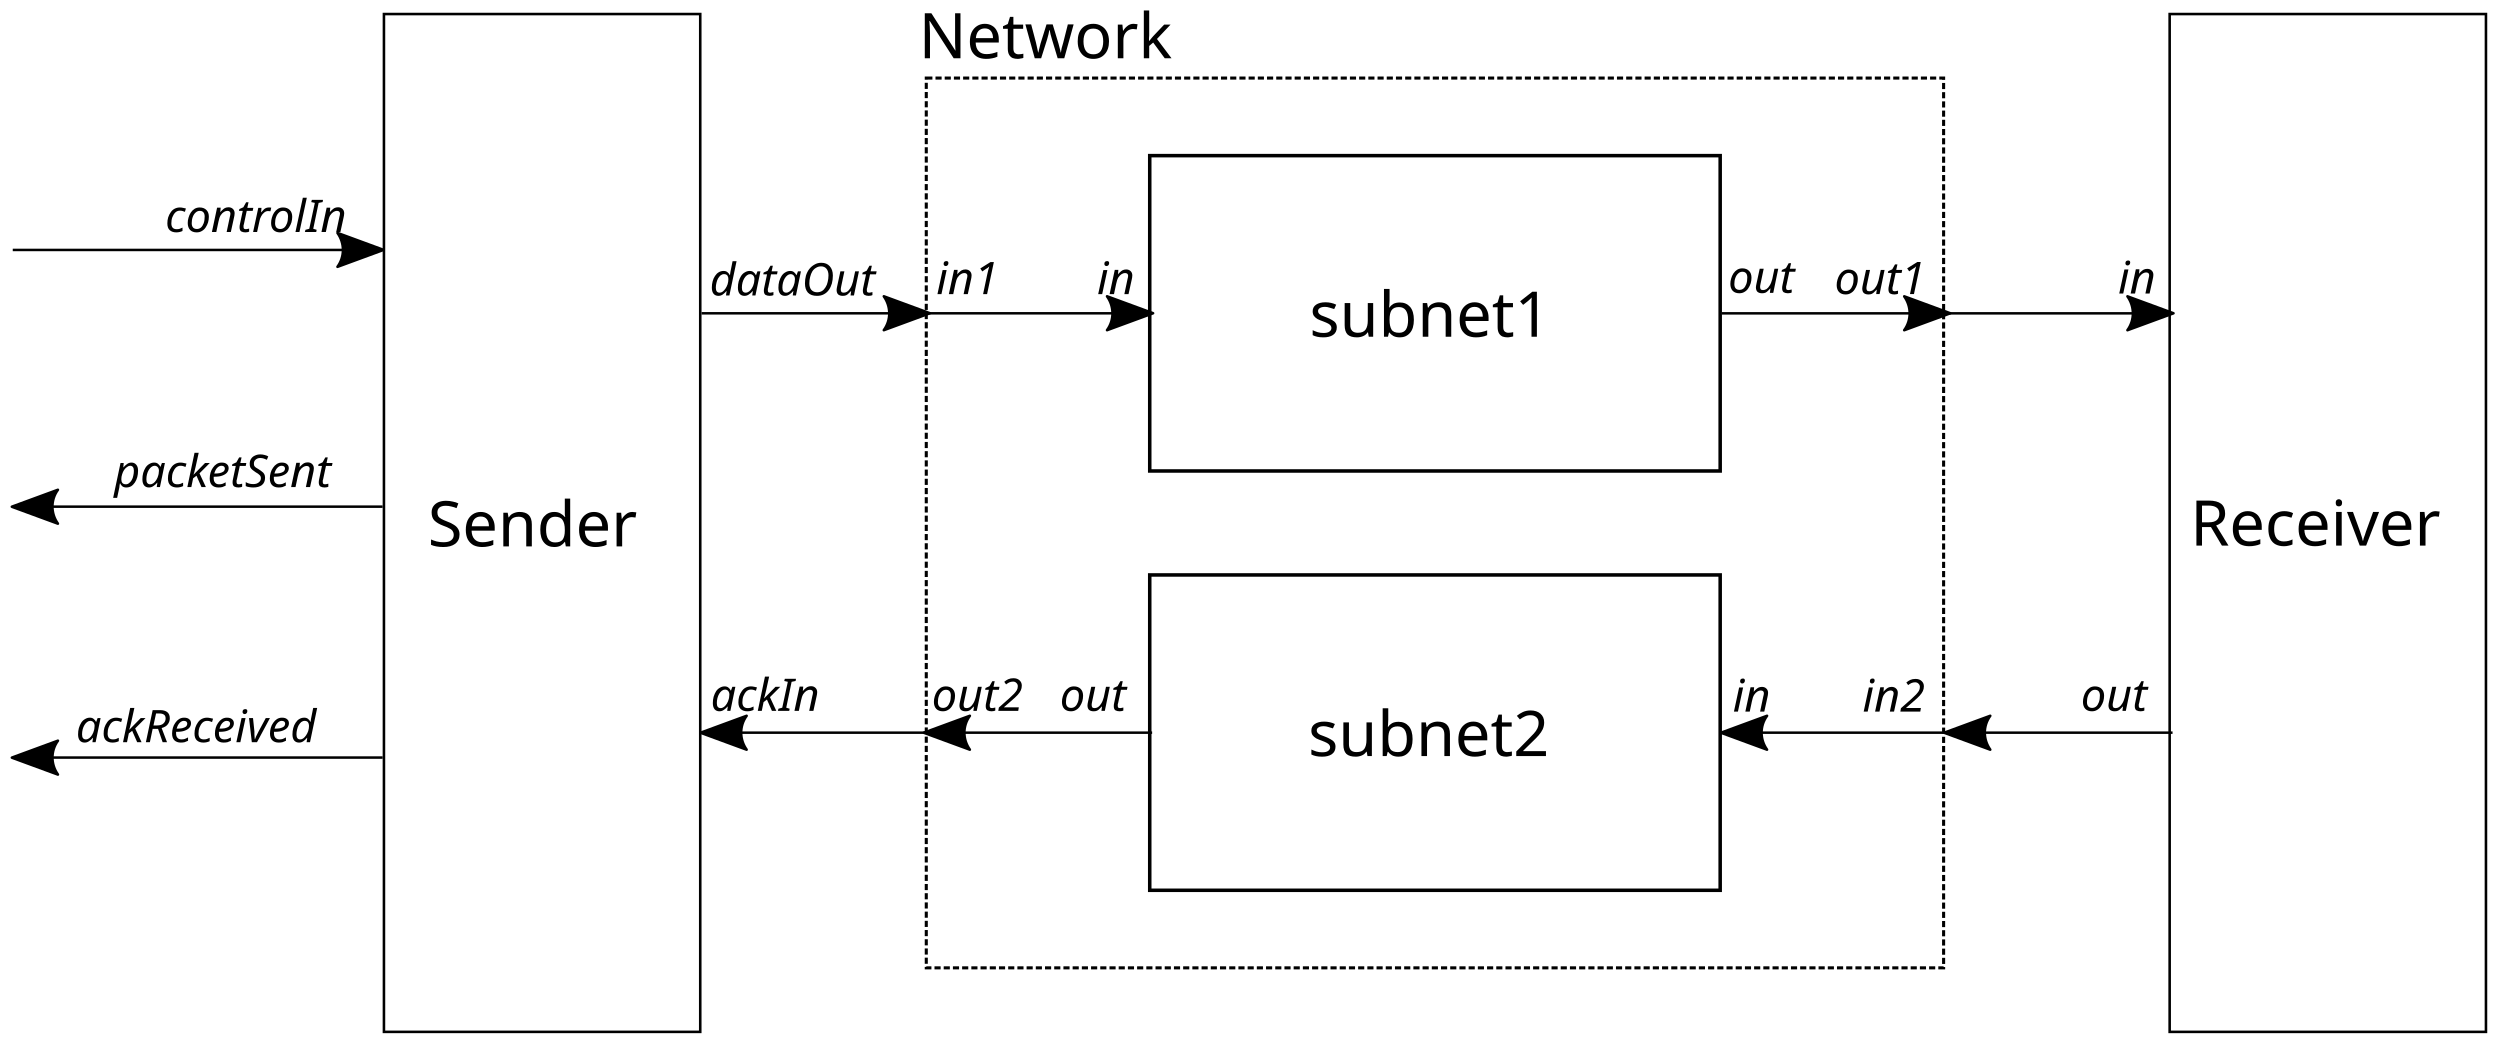
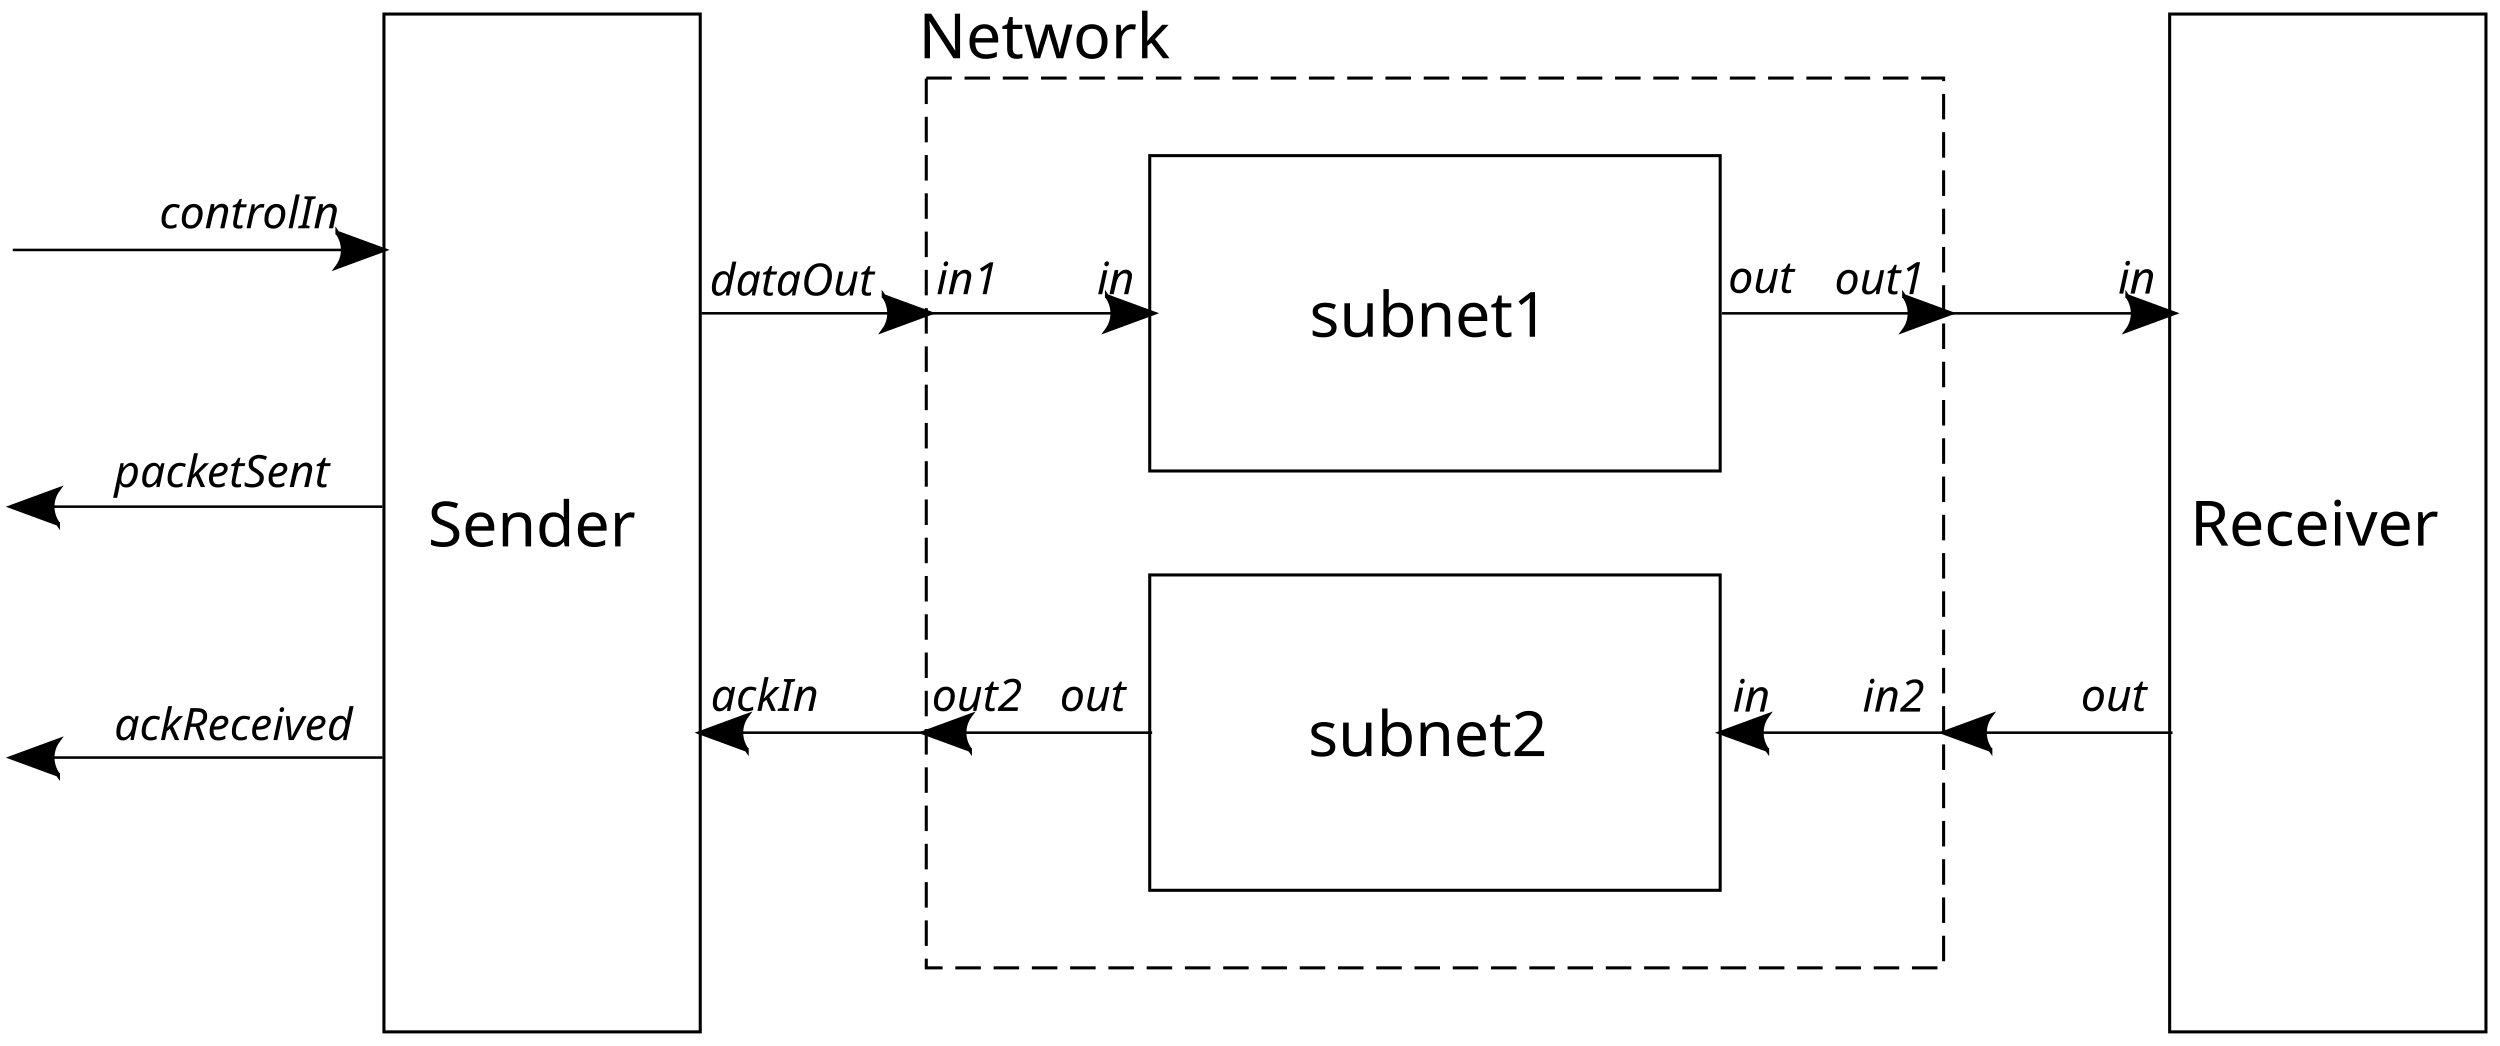
- <svg xmlns="http://www.w3.org/2000/svg" width="196mm" height="82mm" viewBox="0 0 196 82" version="1.1" id="svg8">
-   <defs id="defs2">
-     <marker viewBox="0 0 10 10" markerUnits="userSpaceOnUse" markerWidth="3" markerHeight="3" style="overflow:visible" id="marker7298" refX="0" refY="0" orient="auto">
-       <path transform="matrix(-1.1,0,0,-1.1,-1.1,0)" d="M 8.719,4.034 -2.207,0.016 8.719,-4.002 c -1.745,2.372 -1.735,5.617 -6e-7,8.035 z" style="fill:#000000;fill-opacity:1;fill-rule:evenodd;stroke:#000000;stroke-width:0.625;stroke-linejoin:round;stroke-opacity:1" id="path7296" />
+ <svg xmlns="http://www.w3.org/2000/svg" width="196mm" height="82mm" viewBox="0 0 196 82" version="1.1">
+   <style>
+ 		.svg-arrow {
+ 			stroke:#000000;
+ 		}
+ 		
+ 		.svg-label {
+ 			font-style: italic;
+ 			font-size: 3.5px;
+ 			font-family: sans-serif;
+ 		}
+ 		
+ 		.svg-marker {
+ 			overflow:visible;
+ 		 }
+ 		
+ 		.svg-path {
+ 			fill:none;
+ 			stroke:#000000;
+ 			stroke-width:0.2px;
+ 			stroke-linecap:butt;
+ 			stroke-linejoin:miter;
+ 			stroke-opacity:1;
+ 		 }
+ 		 		 
+ 		 .svg-model {
+ 			fill:none;stroke:#000000;
+ 			stroke-width:0.24;
+ 			stroke-miterlimit:4;
+ 			stroke-opacity:1
+ 		  }
+ 		  
+ 		  .svg-model.svg-coupled {
+ 			stroke-dasharray: 2, 1;
+ 			stroke-dashoffset:0;
+ 		  }
+ 		  
+ 		  .svg-label.large {
+ 			font-style:normal;
+ 			font-size:4.9px;
+ 		  }
+ 	</style>
+   <defs>
+     <marker viewBox="0 0 10 10" markerUnits="userSpaceOnUse" markerWidth="3" markerHeight="3" class="svg-marker" id="marker-1" refX="0" refY="0" orient="auto">
+       <path transform="matrix(-1.1,0,0,-1.1,-1.1,0)" d="M 8.72,4.03 -2.21,0.016 8.72,-4.00 c -1.745,2.37 -1.735,5.62 -6e-7,8.035 z" class="svg-arrow" />
+     </marker>
+     <marker viewBox="0 0 10 10" markerUnits="userSpaceOnUse" markerWidth="3" markerHeight="3" class="svg-marker" id="marker-2" refX="0" refY="0" orient="auto">
+       <path transform="matrix(-1.1,0,0,-1.1,-1.1,0)" d="M 8.72,4.03 -2.21,0.016 8.72,-4.00 c -1.745,2.37 -1.735,5.62 -6e-7,8.035 z" class="svg-arrow" />
+     </marker>
+     <marker viewBox="0 0 10 10" markerUnits="userSpaceOnUse" markerWidth="3" markerHeight="3" class="svg-marker" id="marker-3" refX="0" refY="0" orient="auto">
+       <path transform="matrix(-1.1,0,0,-1.1,-1.1,0)" d="M 8.72,4.03 -2.21,0.016 8.72,-4.00 c -1.745,2.37 -1.735,5.62 -6e-7,8.035 z" class="svg-arrow" />
+     </marker>
+     <marker viewBox="0 0 10 10" markerUnits="userSpaceOnUse" markerWidth="3" markerHeight="3" class="svg-marker" id="marker-4" refX="0" refY="0" orient="auto">
+       <path transform="matrix(-1.1,0,0,-1.1,-1.1,0)" d="M 8.72,4.03 -2.21,0.016 8.72,-4.00 c -1.745,2.37 -1.735,5.62 -6e-7,8.035 z" class="svg-arrow" />
+     </marker>
+     <marker viewBox="0 0 10 10" markerUnits="userSpaceOnUse" markerWidth="3" markerHeight="3" class="svg-marker" id="marker-5" refX="0" refY="0" orient="auto">
+       <path transform="matrix(-1.1,0,0,-1.1,-1.1,0)" d="M 8.72,4.03 -2.21,0.016 8.72,-4.00 c -1.745,2.37 -1.735,5.62 -6e-7,8.035 z" class="svg-arrow" />
+     </marker>
+     <marker viewBox="0 0 10 10" markerUnits="userSpaceOnUse" markerWidth="3" markerHeight="3" class="svg-marker" id="marker-6" refX="0" refY="0" orient="auto">
+       <path transform="matrix(-1.1,0,0,-1.1,-1.1,0)" d="M 8.72,4.03 -2.21,0.016 8.72,-4.00 c -1.745,2.37 -1.735,5.62 -6e-7,8.035 z" class="svg-arrow" />
+     </marker>
+     <marker viewBox="0 0 10 10" markerUnits="userSpaceOnUse" markerWidth="3" markerHeight="3" class="svg-marker" id="marker-7" refX="0" refY="0" orient="auto">
+       <path transform="matrix(-1.1,0,0,-1.1,-1.1,0)" d="M 8.72,4.03 -2.21,0.016 8.72,-4.00 c -1.745,2.37 -1.735,5.62 -6e-7,8.035 z" class="svg-arrow" />
+     </marker>
+     <marker viewBox="0 0 10 10" markerUnits="userSpaceOnUse" markerWidth="3" markerHeight="3" class="svg-marker" id="marker-8" refX="0" refY="0" orient="auto">
+       <path transform="matrix(-1.1,0,0,-1.1,-1.1,0)" d="M 8.72,4.03 -2.21,0.016 8.72,-4.00 c -1.745,2.37 -1.735,5.62 -6e-7,8.035 z" class="svg-arrow" />
+     </marker>
+     <marker viewBox="0 0 10 10" markerUnits="userSpaceOnUse" markerWidth="3" markerHeight="3" class="svg-marker" id="marker-9" refX="0" refY="0" orient="auto">
+       <path transform="matrix(-1.1,0,0,-1.1,-1.1,0)" d="M 8.72,4.03 -2.21,0.016 8.72,-4.00 c -1.745,2.37 -1.735,5.62 -6e-7,8.035 z" class="svg-arrow" />
+     </marker>
+     <marker viewBox="0 0 10 10" markerUnits="userSpaceOnUse" markerWidth="3" markerHeight="3" class="svg-marker" id="marker-10" refX="0" refY="0" orient="auto">
+       <path transform="matrix(-1.1,0,0,-1.1,-1.1,0)" d="M 8.72,4.03 -2.21,0.016 8.72,-4.00 c -1.745,2.37 -1.735,5.62 -6e-7,8.035 z" class="svg-arrow" />
+     </marker>
+     <marker viewBox="0 0 10 10" markerUnits="userSpaceOnUse" markerWidth="3" markerHeight="3" class="svg-marker" id="marker-11" refX="0" refY="0" orient="auto">
+       <path transform="matrix(-1.1,0,0,-1.1,-1.1,0)" d="M 8.72,4.03 -2.21,0.016 8.72,-4.00 c -1.745,2.37 -1.735,5.62 -6e-7,8.035 z" class="svg-arrow" />
    </marker>
  </defs>
-   <g id="layer1" transform="translate(-7,-65)">
-     <path id="l-01" type="link" portA="p-05" portB="p-01" style="fill:none;stroke:#000000;stroke-width:0.196px;stroke-linecap:butt;stroke-linejoin:miter;stroke-opacity:1;marker-end:url(#marker7298)" d="m 79.5,89.563 h 17.5" />
-     <path id="l-02" type="link" portA="p-08" portB="p-04" style="fill:none;stroke:#000000;stroke-width:0.196px;stroke-linecap:butt;stroke-linejoin:miter;stroke-opacity:1;marker-end:url(#marker7298)" d="m 97.327,122.441 h -17.5" />
-     <path id="l-03" type="link" portA="p-12" portB="p-05" style="fill:none;stroke:#000000;stroke-width:0.196px;stroke-linecap:butt;stroke-linejoin:miter;stroke-opacity:1;marker-end:url(#marker7298)" d="m 62,89.563 h 17.5" />
-     <path id="l-04" type="link" portA="p-04" portB="p-16" style="fill:none;stroke:#000000;stroke-width:0.196px;stroke-linecap:butt;stroke-linejoin:miter;stroke-opacity:1;marker-end:url(#marker7298)" d="m 79.827,122.441 h -17.5" />
-     <path id="l-05" type="link" portA="p-02" portB="p-06" style="fill:none;stroke:#000000;stroke-width:0.196px;stroke-linecap:butt;stroke-linejoin:miter;stroke-opacity:1;marker-end:url(#marker7298)" d="m 142,89.566 h 17.5" />
-     <path id="l-06" type="link" portA="p-06" portB="p-09" style="fill:none;stroke:#000000;stroke-width:0.196px;stroke-linecap:butt;stroke-linejoin:miter;stroke-opacity:1;marker-end:url(#marker7298)" d="m 159.5,89.566 h 17.5" />
-     <path id="l-07" type="link" portA="p-03" portB="p-07" style="fill:none;stroke:#000000;stroke-width:0.196px;stroke-linecap:butt;stroke-linejoin:miter;stroke-opacity:1;marker-end:url(#marker7298)" d="m 159.827,122.441 h -17.5" />
-     <path id="l-08" type="link" portA="p-10" portB="p-03" style="fill:none;stroke:#000000;stroke-width:0.196px;stroke-linecap:butt;stroke-linejoin:miter;stroke-opacity:1;marker-end:url(#marker7298)" d="m 177.327,122.441 h -17.5" />
-     <path id="l-09" type="link" portA="p-13" portB="null" style="fill:none;stroke:#000000;stroke-width:0.197;stroke-linecap:butt;stroke-linejoin:miter;stroke-miterlimit:4;stroke-dasharray:none;stroke-opacity:1;marker-end:url(#marker7298)" d="M 36.998,104.722 H 8.33" />
-     <path id="l-10" type="link" portA="p-14" portB="null" style="fill:none;stroke:#000000;stroke-width:0.197;stroke-linecap:butt;stroke-linejoin:miter;stroke-miterlimit:4;stroke-dasharray:none;stroke-opacity:1;marker-end:url(#marker7298)" d="M 37,124.393 H 8.332" />
-     <path id="l-11" type="link" portA="null" portB="p-15" style="fill:none;stroke:#000000;stroke-width:0.197;stroke-linecap:butt;stroke-linejoin:miter;stroke-miterlimit:4;stroke-dasharray:none;stroke-opacity:1;marker-end:url(#marker7298)" d="M 8,84.596 H 36.668" />
-     <g id="g136">
-       <text id="text4744" y="69.569" x="79.018" style="font-style:normal;font-variant:normal;font-weight:normal;font-stretch:normal;font-size:4.939px;line-height:1.25;font-family:sans-serif;-inkscape-font-specification:'sans-serif, Normal';font-variant-ligatures:normal;font-variant-caps:normal;font-variant-numeric:normal;font-feature-settings:normal;text-align:start;letter-spacing:0px;word-spacing:0px;writing-mode:lr-tb;text-anchor:start;fill:#000000;fill-opacity:1;stroke:none;stroke-width:0.265" xml:space="preserve">
-         <tspan style="font-style:normal;font-variant:normal;font-weight:normal;font-stretch:normal;font-size:4.939px;font-family:sans-serif;-inkscape-font-specification:'sans-serif, Normal';font-variant-ligatures:normal;font-variant-caps:normal;font-variant-numeric:normal;font-feature-settings:normal;text-align:start;writing-mode:lr-tb;text-anchor:start;stroke-width:0.265" y="69.569" x="79.018" id="tspan4742">Network</tspan>
-       </text>
-       <rect id="m-01" name="Network" type="coupled" y="71.12" x="79.62" height="69.76" width="79.759" style="fill:none;stroke:#000000;stroke-width:0.241;stroke-miterlimit:4;stroke-dasharray:0.481, 0.241;stroke-dashoffset:0;stroke-opacity:1" />
-       <text id="p-05" name="in1" model="m-01" type="iPort" y="88.066" x="80.404" style="font-style:italic;font-variant:normal;font-weight:normal;font-stretch:normal;font-size:3.528px;line-height:1.25;font-family:sans-serif;-inkscape-font-specification:'sans-serif, Italic';font-variant-ligatures:normal;font-variant-caps:normal;font-variant-numeric:normal;font-feature-settings:normal;text-align:start;letter-spacing:0px;word-spacing:0px;writing-mode:lr-tb;text-anchor:start;fill:#000000;fill-opacity:1;stroke:none;stroke-width:0.265" xml:space="preserve">
-         <tspan style="font-style:italic;font-variant:normal;font-weight:normal;font-stretch:normal;font-size:3.528px;font-family:sans-serif;-inkscape-font-specification:'sans-serif, Italic';font-variant-ligatures:normal;font-variant-caps:normal;font-variant-numeric:normal;font-feature-settings:normal;text-align:start;writing-mode:lr-tb;text-anchor:start;stroke-width:0.265" y="88.066" x="80.404" id="tspan6742-0-9">in1</tspan>
-       </text>
-       <text id="p-06" name="out1" model="m-01" type="oPort" y="88.057" x="150.824" style="font-style:italic;font-variant:normal;font-weight:normal;font-stretch:normal;font-size:3.528px;line-height:1.25;font-family:sans-serif;-inkscape-font-specification:'sans-serif, Italic';font-variant-ligatures:normal;font-variant-caps:normal;font-variant-numeric:normal;font-feature-settings:normal;text-align:start;letter-spacing:0px;word-spacing:0px;writing-mode:lr-tb;text-anchor:start;fill:#000000;fill-opacity:1;stroke:none;stroke-width:0.265" xml:space="preserve">
-         <tspan style="font-style:italic;font-variant:normal;font-weight:normal;font-stretch:normal;font-size:3.528px;font-family:sans-serif;-inkscape-font-specification:'sans-serif, Italic';font-variant-ligatures:normal;font-variant-caps:normal;font-variant-numeric:normal;font-feature-settings:normal;text-align:start;writing-mode:lr-tb;text-anchor:start;stroke-width:0.265" y="88.057" x="150.824" id="tspan6742-0-3-6">out1</tspan>
-       </text>
-       <text id="p-03" name="in2" model="m-01" type="iPort" y="120.79" x="153.018" style="font-style:italic;font-variant:normal;font-weight:normal;font-stretch:normal;font-size:3.528px;line-height:1.25;font-family:sans-serif;-inkscape-font-specification:'sans-serif, Italic';font-variant-ligatures:normal;font-variant-caps:normal;font-variant-numeric:normal;font-feature-settings:normal;text-align:start;letter-spacing:0px;word-spacing:0px;writing-mode:lr-tb;text-anchor:start;fill:#000000;fill-opacity:1;stroke:none;stroke-width:0.265" xml:space="preserve">
-         <tspan style="font-style:italic;font-variant:normal;font-weight:normal;font-stretch:normal;font-size:3.528px;font-family:sans-serif;-inkscape-font-specification:'sans-serif, Italic';font-variant-ligatures:normal;font-variant-caps:normal;font-variant-numeric:normal;font-feature-settings:normal;text-align:start;writing-mode:lr-tb;text-anchor:start;stroke-width:0.265" y="120.79" x="153.018" id="tspan6742-0-8">in2</tspan>
-       </text>
-       <text id="p-04" name="out2" model="m-01" type="oPort" y="120.737" x="80.048" style="font-style:italic;font-variant:normal;font-weight:normal;font-stretch:normal;font-size:3.528px;line-height:1.25;font-family:sans-serif;-inkscape-font-specification:'sans-serif, Italic';font-variant-ligatures:normal;font-variant-caps:normal;font-variant-numeric:normal;font-feature-settings:normal;text-align:start;letter-spacing:0px;word-spacing:0px;writing-mode:lr-tb;text-anchor:start;fill:#000000;fill-opacity:1;stroke:none;stroke-width:0.265" xml:space="preserve">
-         <tspan style="font-style:italic;font-variant:normal;font-weight:normal;font-stretch:normal;font-size:3.528px;font-family:sans-serif;-inkscape-font-specification:'sans-serif, Italic';font-variant-ligatures:normal;font-variant-caps:normal;font-variant-numeric:normal;font-feature-settings:normal;text-align:start;writing-mode:lr-tb;text-anchor:start;stroke-width:0.265" y="120.737" x="80.048" id="tspan6742-0-8-7">out2</tspan>
-       </text>
-     </g>
-     <g id="g92">
-       <text id="text4530" y="91.402" x="109.663" style="font-style:normal;font-variant:normal;font-weight:normal;font-stretch:normal;font-size:4.939px;line-height:1.25;font-family:sans-serif;-inkscape-font-specification:'sans-serif, Normal';font-variant-ligatures:normal;font-variant-caps:normal;font-variant-numeric:normal;font-feature-settings:normal;text-align:start;letter-spacing:0px;word-spacing:0px;writing-mode:lr-tb;text-anchor:start;fill:#000000;fill-opacity:1;stroke:none;stroke-width:0.265" xml:space="preserve">
-         <tspan style="font-style:normal;font-variant:normal;font-weight:normal;font-stretch:normal;font-size:4.939px;font-family:sans-serif;-inkscape-font-specification:'sans-serif, Normal';font-variant-ligatures:normal;font-variant-caps:normal;font-variant-numeric:normal;font-feature-settings:normal;text-align:start;writing-mode:lr-tb;text-anchor:start;stroke-width:0.265" y="91.402" x="109.663" id="tspan4528">subnet1</tspan>
-       </text>
-       <rect id="m-02" name="subnet1" type="atomic" style="fill:none;stroke:#000000;stroke-width:0.277;stroke-opacity:1" y="77.202" x="97.139" height="24.723" width="44.723" />
-       <text id="p-01" name="in" model="m-02" type="iPort" y="88.066" x="93.003" style="font-style:italic;font-variant:normal;font-weight:normal;font-stretch:normal;font-size:3.528px;line-height:1.25;font-family:sans-serif;-inkscape-font-specification:'sans-serif, Italic';font-variant-ligatures:normal;font-variant-caps:normal;font-variant-numeric:normal;font-feature-settings:normal;text-align:start;letter-spacing:0px;word-spacing:0px;writing-mode:lr-tb;text-anchor:start;fill:#000000;fill-opacity:1;stroke:none;stroke-width:0.265" xml:space="preserve">
-         <tspan style="font-style:italic;font-variant:normal;font-weight:normal;font-stretch:normal;font-size:3.528px;font-family:sans-serif;-inkscape-font-specification:'sans-serif, Italic';font-variant-ligatures:normal;font-variant-caps:normal;font-variant-numeric:normal;font-feature-settings:normal;text-align:start;writing-mode:lr-tb;text-anchor:start;stroke-width:0.265" y="88.066" x="93.003" id="tspan6742-0">in</tspan>
-       </text>
-       <text id="p-02" name="out" model="m-02" type="oPort" y="87.961" x="142.49" style="font-style:italic;font-variant:normal;font-weight:normal;font-stretch:normal;font-size:3.528px;line-height:1.25;font-family:sans-serif;-inkscape-font-specification:'sans-serif, Italic';font-variant-ligatures:normal;font-variant-caps:normal;font-variant-numeric:normal;font-feature-settings:normal;text-align:start;letter-spacing:0px;word-spacing:0px;writing-mode:lr-tb;text-anchor:start;fill:#000000;fill-opacity:1;stroke:none;stroke-width:0.265" xml:space="preserve">
-         <tspan style="font-style:italic;font-variant:normal;font-weight:normal;font-stretch:normal;font-size:3.528px;font-family:sans-serif;-inkscape-font-specification:'sans-serif, Italic';font-variant-ligatures:normal;font-variant-caps:normal;font-variant-numeric:normal;font-feature-settings:normal;text-align:start;writing-mode:lr-tb;text-anchor:start;stroke-width:0.265" y="87.961" x="142.49" id="tspan6742-0-3">out</tspan>
-       </text>
-     </g>
-     <g id="g101">
-       <text id="text4530-4" y="124.276" x="109.561" style="font-style:normal;font-variant:normal;font-weight:normal;font-stretch:normal;font-size:4.939px;line-height:1.25;font-family:sans-serif;-inkscape-font-specification:'sans-serif, Normal';font-variant-ligatures:normal;font-variant-caps:normal;font-variant-numeric:normal;font-feature-settings:normal;text-align:start;letter-spacing:0px;word-spacing:0px;writing-mode:lr-tb;text-anchor:start;fill:#000000;fill-opacity:1;stroke:none;stroke-width:0.265" xml:space="preserve">
-         <tspan style="font-style:normal;font-variant:normal;font-weight:normal;font-stretch:normal;font-size:4.939px;font-family:sans-serif;-inkscape-font-specification:'sans-serif, Normal';font-variant-ligatures:normal;font-variant-caps:normal;font-variant-numeric:normal;font-feature-settings:normal;text-align:start;writing-mode:lr-tb;text-anchor:start;stroke-width:0.265" y="124.276" x="109.561" id="tspan4528-1">subnet2</tspan>
-       </text>
-       <rect id="m-03" name="subnet2" type="atomic" style="fill:none;stroke:#000000;stroke-width:0.277;stroke-opacity:1" y="110.076" x="97.139" height="24.723" width="44.723" />
-       <text id="p-07" name="in" model="m-03" type="iPort" y="120.79" x="142.846" style="font-style:italic;font-variant:normal;font-weight:normal;font-stretch:normal;font-size:3.528px;line-height:1.25;font-family:sans-serif;-inkscape-font-specification:'sans-serif, Italic';font-variant-ligatures:normal;font-variant-caps:normal;font-variant-numeric:normal;font-feature-settings:normal;text-align:start;letter-spacing:0px;word-spacing:0px;writing-mode:lr-tb;text-anchor:start;fill:#000000;fill-opacity:1;stroke:none;stroke-width:0.265" xml:space="preserve">
-         <tspan style="font-style:italic;font-variant:normal;font-weight:normal;font-stretch:normal;font-size:3.528px;font-family:sans-serif;-inkscape-font-specification:'sans-serif, Italic';font-variant-ligatures:normal;font-variant-caps:normal;font-variant-numeric:normal;font-feature-settings:normal;text-align:start;writing-mode:lr-tb;text-anchor:start;stroke-width:0.265" y="120.79" x="142.846" id="tspan6742-0-8-1">in</tspan>
-       </text>
-       <text id="p-08" name="out" model="m-03" type="oPort" y="120.737" x="90.084" style="font-style:italic;font-variant:normal;font-weight:normal;font-stretch:normal;font-size:3.528px;line-height:1.25;font-family:sans-serif;-inkscape-font-specification:'sans-serif, Italic';font-variant-ligatures:normal;font-variant-caps:normal;font-variant-numeric:normal;font-feature-settings:normal;text-align:start;letter-spacing:0px;word-spacing:0px;writing-mode:lr-tb;text-anchor:start;fill:#000000;fill-opacity:1;stroke:none;stroke-width:0.265" xml:space="preserve">
-         <tspan style="font-style:italic;font-variant:normal;font-weight:normal;font-stretch:normal;font-size:3.528px;font-family:sans-serif;-inkscape-font-specification:'sans-serif, Italic';font-variant-ligatures:normal;font-variant-caps:normal;font-variant-numeric:normal;font-feature-settings:normal;text-align:start;writing-mode:lr-tb;text-anchor:start;stroke-width:0.265" y="120.737" x="90.084" id="tspan6742-0-8-7-9">out</tspan>
-       </text>
-     </g>
-     <text id="text4591-4" y="107.776" x="178.713" style="font-style:normal;font-variant:normal;font-weight:normal;font-stretch:normal;font-size:4.939px;line-height:1.25;font-family:sans-serif;-inkscape-font-specification:'sans-serif, Normal';font-variant-ligatures:normal;font-variant-caps:normal;font-variant-numeric:normal;font-feature-settings:normal;text-align:start;letter-spacing:0px;word-spacing:0px;writing-mode:lr-tb;text-anchor:start;fill:#000000;fill-opacity:1;stroke:none;stroke-width:0.265" xml:space="preserve">
-       <tspan style="font-style:normal;font-variant:normal;font-weight:normal;font-stretch:normal;font-size:4.939px;font-family:sans-serif;-inkscape-font-specification:'sans-serif, Normal';font-variant-ligatures:normal;font-variant-caps:normal;font-variant-numeric:normal;font-feature-settings:normal;text-align:start;writing-mode:lr-tb;text-anchor:start;stroke-width:0.265" y="107.776" x="178.713" id="tspan4589-6">Receiver</tspan>
-     </text>
-     <g id="g108">
-       <rect style="fill:none;stroke:#000000;stroke-width:0.202;stroke-opacity:1" width="24.798" height="79.798" x="177.101" y="66.101" type="atomic" name="receiver" id="m-04" />
-       <text xml:space="preserve" style="font-style:italic;font-variant:normal;font-weight:normal;font-stretch:normal;font-size:3.528px;line-height:1.25;font-family:sans-serif;-inkscape-font-specification:'sans-serif, Italic';font-variant-ligatures:normal;font-variant-caps:normal;font-variant-numeric:normal;font-feature-settings:normal;text-align:start;letter-spacing:0px;word-spacing:0px;writing-mode:lr-tb;text-anchor:start;fill:#000000;fill-opacity:1;stroke:none;stroke-width:0.265" x="173.054" y="88.019" type="iPort" model="m-04" name="in" id="p-09">
-         <tspan id="tspan6742-0-89" x="173.054" y="88.019" style="font-style:italic;font-variant:normal;font-weight:normal;font-stretch:normal;font-size:3.528px;font-family:sans-serif;-inkscape-font-specification:'sans-serif, Italic';font-variant-ligatures:normal;font-variant-caps:normal;font-variant-numeric:normal;font-feature-settings:normal;text-align:start;writing-mode:lr-tb;text-anchor:start;stroke-width:0.265">in</tspan>
-       </text>
-       <text xml:space="preserve" style="font-style:italic;font-variant:normal;font-weight:normal;font-stretch:normal;font-size:3.528px;line-height:1.25;font-family:sans-serif;-inkscape-font-specification:'sans-serif, Italic';font-variant-ligatures:normal;font-variant-caps:normal;font-variant-numeric:normal;font-feature-settings:normal;text-align:start;letter-spacing:0px;word-spacing:0px;writing-mode:lr-tb;text-anchor:start;fill:#000000;fill-opacity:1;stroke:none;stroke-width:0.265" x="170.134" y="120.737" type="oPort" model="m-04" name="out" id="p-10">
-         <tspan id="tspan6742-0-3-4" x="170.134" y="120.737" style="font-style:italic;font-variant:normal;font-weight:normal;font-stretch:normal;font-size:3.528px;font-family:sans-serif;-inkscape-font-specification:'sans-serif, Italic';font-variant-ligatures:normal;font-variant-caps:normal;font-variant-numeric:normal;font-feature-settings:normal;text-align:start;writing-mode:lr-tb;text-anchor:start;stroke-width:0.265">out</tspan>
-       </text>
-     </g>
-     <g id="g123">
-       <text id="text904" xml:space="preserve" style="font-style:normal;font-variant:normal;font-weight:normal;font-stretch:normal;font-size:4.939px;line-height:1.25;font-family:sans-serif;-inkscape-font-specification:'sans-serif, Normal';font-variant-ligatures:normal;font-variant-caps:normal;font-variant-numeric:normal;font-feature-settings:normal;text-align:start;letter-spacing:0px;word-spacing:0px;writing-mode:lr-tb;text-anchor:start;fill:#000000;fill-opacity:1;stroke:none;stroke-width:0.265" x="40.543" y="107.839">
-         <tspan id="tspan4589" x="40.543" y="107.839" style="font-style:normal;font-variant:normal;font-weight:normal;font-stretch:normal;font-size:4.939px;font-family:sans-serif;-inkscape-font-specification:'sans-serif, Normal';font-variant-ligatures:normal;font-variant-caps:normal;font-variant-numeric:normal;font-feature-settings:normal;text-align:start;writing-mode:lr-tb;text-anchor:start;stroke-width:0.265">Sender</tspan>
-       </text>
-       <rect style="fill:none;stroke:#000000;stroke-width:0.202;stroke-opacity:1" width="24.798" height="79.798" x="37.101" y="66.101" id="m-05" type="atomic" name="sender" />
-       <text xml:space="preserve" style="font-style:italic;font-variant:normal;font-weight:normal;font-stretch:normal;font-size:3.528px;line-height:1.25;font-family:sans-serif;-inkscape-font-specification:'sans-serif, Italic';font-variant-ligatures:normal;font-variant-caps:normal;font-variant-numeric:normal;font-feature-settings:normal;text-align:start;letter-spacing:0px;word-spacing:0px;writing-mode:lr-tb;text-anchor:start;fill:#000000;fill-opacity:1;stroke:none;stroke-width:0.265" x="62.637" y="88.164" type="oPort" model="m-05" name="dataOut" id="p-12">
-         <tspan id="tspan6742" x="62.637" y="88.164" style="font-style:italic;font-variant:normal;font-weight:normal;font-stretch:normal;font-size:3.528px;font-family:sans-serif;-inkscape-font-specification:'sans-serif, Italic';font-variant-ligatures:normal;font-variant-caps:normal;font-variant-numeric:normal;font-feature-settings:normal;text-align:start;writing-mode:lr-tb;text-anchor:start;stroke-width:0.265">dataOut</tspan>
-       </text>
-       <text xml:space="preserve" style="font-style:italic;font-variant:normal;font-weight:normal;font-stretch:normal;font-size:3.528px;line-height:1.25;font-family:sans-serif;-inkscape-font-specification:'sans-serif, Italic';font-variant-ligatures:normal;font-variant-caps:normal;font-variant-numeric:normal;font-feature-settings:normal;text-align:start;letter-spacing:0px;word-spacing:0px;writing-mode:lr-tb;text-anchor:start;fill:#000000;fill-opacity:1;stroke:none;stroke-width:0.265" x="15.949" y="103.185" type="oPort" model="m-05" name="packetSent" id="p-13">
-         <tspan id="tspan6742-06" x="15.949" y="103.185" style="font-style:italic;font-variant:normal;font-weight:normal;font-stretch:normal;font-size:3.528px;font-family:sans-serif;-inkscape-font-specification:'sans-serif, Italic';font-variant-ligatures:normal;font-variant-caps:normal;font-variant-numeric:normal;font-feature-settings:normal;text-align:start;writing-mode:lr-tb;text-anchor:start;stroke-width:0.265">packetSent</tspan>
-       </text>
-       <text xml:space="preserve" style="font-style:italic;font-variant:normal;font-weight:normal;font-stretch:normal;font-size:3.528px;line-height:1.25;font-family:sans-serif;-inkscape-font-specification:'sans-serif, Italic';font-variant-ligatures:normal;font-variant-caps:normal;font-variant-numeric:normal;font-feature-settings:normal;text-align:start;letter-spacing:0px;word-spacing:0px;writing-mode:lr-tb;text-anchor:start;fill:#000000;fill-opacity:1;stroke:none;stroke-width:0.265" x="15.949" y="123.018" type="oPort" model="m-05" name="ackReceived" id="p-14">
-         <tspan id="tspan6742-06-0" x="12.949" y="123.185" style="font-style:italic;font-variant:normal;font-weight:normal;font-stretch:normal;font-size:3.528px;font-family:sans-serif;-inkscape-font-specification:'sans-serif, Italic';font-variant-ligatures:normal;font-variant-caps:normal;font-variant-numeric:normal;font-feature-settings:normal;text-align:start;writing-mode:lr-tb;text-anchor:start;stroke-width:0.265">ackReceived</tspan>
-       </text>
-       <text xml:space="preserve" style="font-style:italic;font-variant:normal;font-weight:normal;font-stretch:normal;font-size:3.528px;line-height:1.25;font-family:sans-serif;-inkscape-font-specification:'sans-serif, Italic';font-variant-ligatures:normal;font-variant-caps:normal;font-variant-numeric:normal;font-feature-settings:normal;text-align:start;letter-spacing:0px;word-spacing:0px;writing-mode:lr-tb;text-anchor:start;fill:#000000;fill-opacity:1;stroke:none;stroke-width:0.265" x="19.492" y="82.892" type="iPort" model="m-05" name="controlIn" id="p-15">
-         <tspan id="tspan6742-06-6" x="19.949" y="83.185" style="font-style:italic;font-variant:normal;font-weight:normal;font-stretch:normal;font-size:3.528px;font-family:sans-serif;-inkscape-font-specification:'sans-serif, Italic';font-variant-ligatures:normal;font-variant-caps:normal;font-variant-numeric:normal;font-feature-settings:normal;text-align:start;writing-mode:lr-tb;text-anchor:start;stroke-width:0.265">controlIn</tspan>
-       </text>
-       <text xml:space="preserve" style="font-style:italic;font-variant:normal;font-weight:normal;font-stretch:normal;font-size:3.528px;line-height:1.25;font-family:sans-serif;-inkscape-font-specification:'sans-serif, Italic';font-variant-ligatures:normal;font-variant-caps:normal;font-variant-numeric:normal;font-feature-settings:normal;text-align:start;letter-spacing:0px;word-spacing:0px;writing-mode:lr-tb;text-anchor:start;fill:#000000;fill-opacity:1;stroke:none;stroke-width:0.265" x="62.716" y="120.737" type="iPort" model="m-05" name="ackIn" id="p-16">
-         <tspan id="tspan6742-1" x="62.716" y="120.737" style="font-style:italic;font-variant:normal;font-weight:normal;font-stretch:normal;font-size:3.528px;font-family:sans-serif;-inkscape-font-specification:'sans-serif, Italic';font-variant-ligatures:normal;font-variant-caps:normal;font-variant-numeric:normal;font-feature-settings:normal;text-align:start;writing-mode:lr-tb;text-anchor:start;stroke-width:0.265">ackIn</tspan>
-       </text>
-     </g>
+   <g transform="translate(-7,-65)">
+     <path id="l-01" type="link" portA="p-05" portB="p-01" class="svg-path" style="marker-end:url(#marker-1)" d="m 79.5,89.563 h 17.5" />
+     <path id="l-02" type="link" portA="p-08" portB="p-04" class="svg-path" style="marker-end:url(#marker-2)" d="m 97.327,122.441 h -17.5" />
+     <path id="l-03" type="link" portA="p-12" portB="p-05" class="svg-path" style="marker-end:url(#marker-3)" d="m 62,89.563 h 17.5" />
+     <path id="l-04" type="link" portA="p-04" portB="p-16" class="svg-path" style="marker-end:url(#marker-4)" d="m 79.827,122.441 h -17.5" />
+     <path id="l-05" type="link" portA="p-02" portB="p-06" class="svg-path" style="marker-end:url(#marker-5)" d="m 142,89.566 h 17.5" />
+     <path id="l-06" type="link" portA="p-06" portB="p-09" class="svg-path" style="marker-end:url(#marker-6)" d="m 159.5,89.566 h 17.5" />
+     <path id="l-07" type="link" portA="p-03" portB="p-07" class="svg-path" style="marker-end:url(#marker-7)" d="m 159.827,122.441 h -17.5" />
+     <path id="l-08" type="link" portA="p-10" portB="p-03" class="svg-path" style="marker-end:url(#marker-8)" d="m 177.327,122.441 h -17.5" />
+     <path id="l-09" type="link" portA="p-13" portB="null" class="svg-path" style="marker-end:url(#marker-9)" d="M 36.998,104.722 H 8.33" />
+     <path id="l-10" type="link" portA="p-14" portB="null" class="svg-path" style="marker-end:url(#marker-10)" d="M 37,124.393 H 8.332" />
+     <path id="l-11" type="link" portA="null" portB="p-15" class="svg-path" style="marker-end:url(#marker-11)" d="M 8,84.596 H 36.668" />
+     <text y="69.569" x="79.018" class="svg-label large">Network</text>
+     <rect id="m-01" name="Network" type="coupled" y="71.12" x="79.62" height="69.76" width="79.759" class="svg-model svg-coupled" />
+     <text id="p-05" name="in1" model="m-01" type="iPort" y="88.066" x="80.404" class="svg-label">in1</text>
+     <text id="p-06" name="out1" model="m-01" type="oPort" y="88.057" x="150.824" class="svg-label">out1</text>
+     <text id="p-03" name="in2" model="m-01" type="iPort" y="120.79" x="153.018" class="svg-label">in2</text>
+     <text id="p-04" name="out2" model="m-01" type="oPort" y="120.737" x="80.048" class="svg-label">out2</text>
+     <text y="91.402" x="109.663" class="svg-label large">subnet1</text>
+     <rect id="m-02" name="subnet1" type="atomic" y="77.202" x="97.139" height="24.723" width="44.723" class="svg-model" />
+     <text id="p-01" name="in" model="m-02" type="iPort" y="88.066" x="93.003" class="svg-label">in</text>
+     <text id="p-02" name="out" model="m-02" type="oPort" y="87.961" x="142.49" class="svg-label">out</text>
+     <text y="124.276" x="109.561" class="svg-label large">subnet2</text>
+     <rect id="m-03" name="subnet2" type="atomic" y="110.076" x="97.139" height="24.723" width="44.723" class="svg-model" />
+     <text id="p-07" name="in" model="m-03" type="iPort" y="120.79" x="142.846" class="svg-label">in</text>
+     <text id="p-08" name="out" model="m-03" type="oPort" y="120.737" x="90.084" class="svg-label">out    </text>
+     <text y="107.776" x="178.713" class="svg-label large">Receiver</text>
+     <rect width="24.798" height="79.798" x="177.101" y="66.101" type="atomic" name="receiver" id="m-04" class="svg-model" />
+     <text class="svg-label" x="173.054" y="88.019" type="iPort" model="m-04" name="in" id="p-09">in</text>
+     <text class="svg-label" x="170.134" y="120.737" type="oPort" model="m-04" name="out" id="p-10">out</text>
+     <text class="svg-label large" x="40.543" y="107.839">Sender</text>
+     <rect width="24.798" height="79.798" x="37.101" y="66.101" id="m-05" type="atomic" name="sender" class="svg-model" />
+     <text class="svg-label" x="62.637" y="88.164" type="oPort" model="m-05" name="dataOut" id="p-12">dataOut</text>
+     <text class="svg-label" x="15.949" y="103.185" type="oPort" model="m-05" name="packetSent" id="p-13">packetSent</text>
+     <text class="svg-label" x="15.949" y="123.018" type="oPort" model="m-05" name="ackReceived" id="p-14">ackReceived</text>
+     <text class="svg-label" x="19.492" y="82.892" type="iPort" model="m-05" name="controlIn" id="p-15">controlIn</text>
+     <text class="svg-label" x="62.716" y="120.737" type="iPort" model="m-05" name="ackIn" id="p-16">ackIn</text>
  </g>
</svg>
